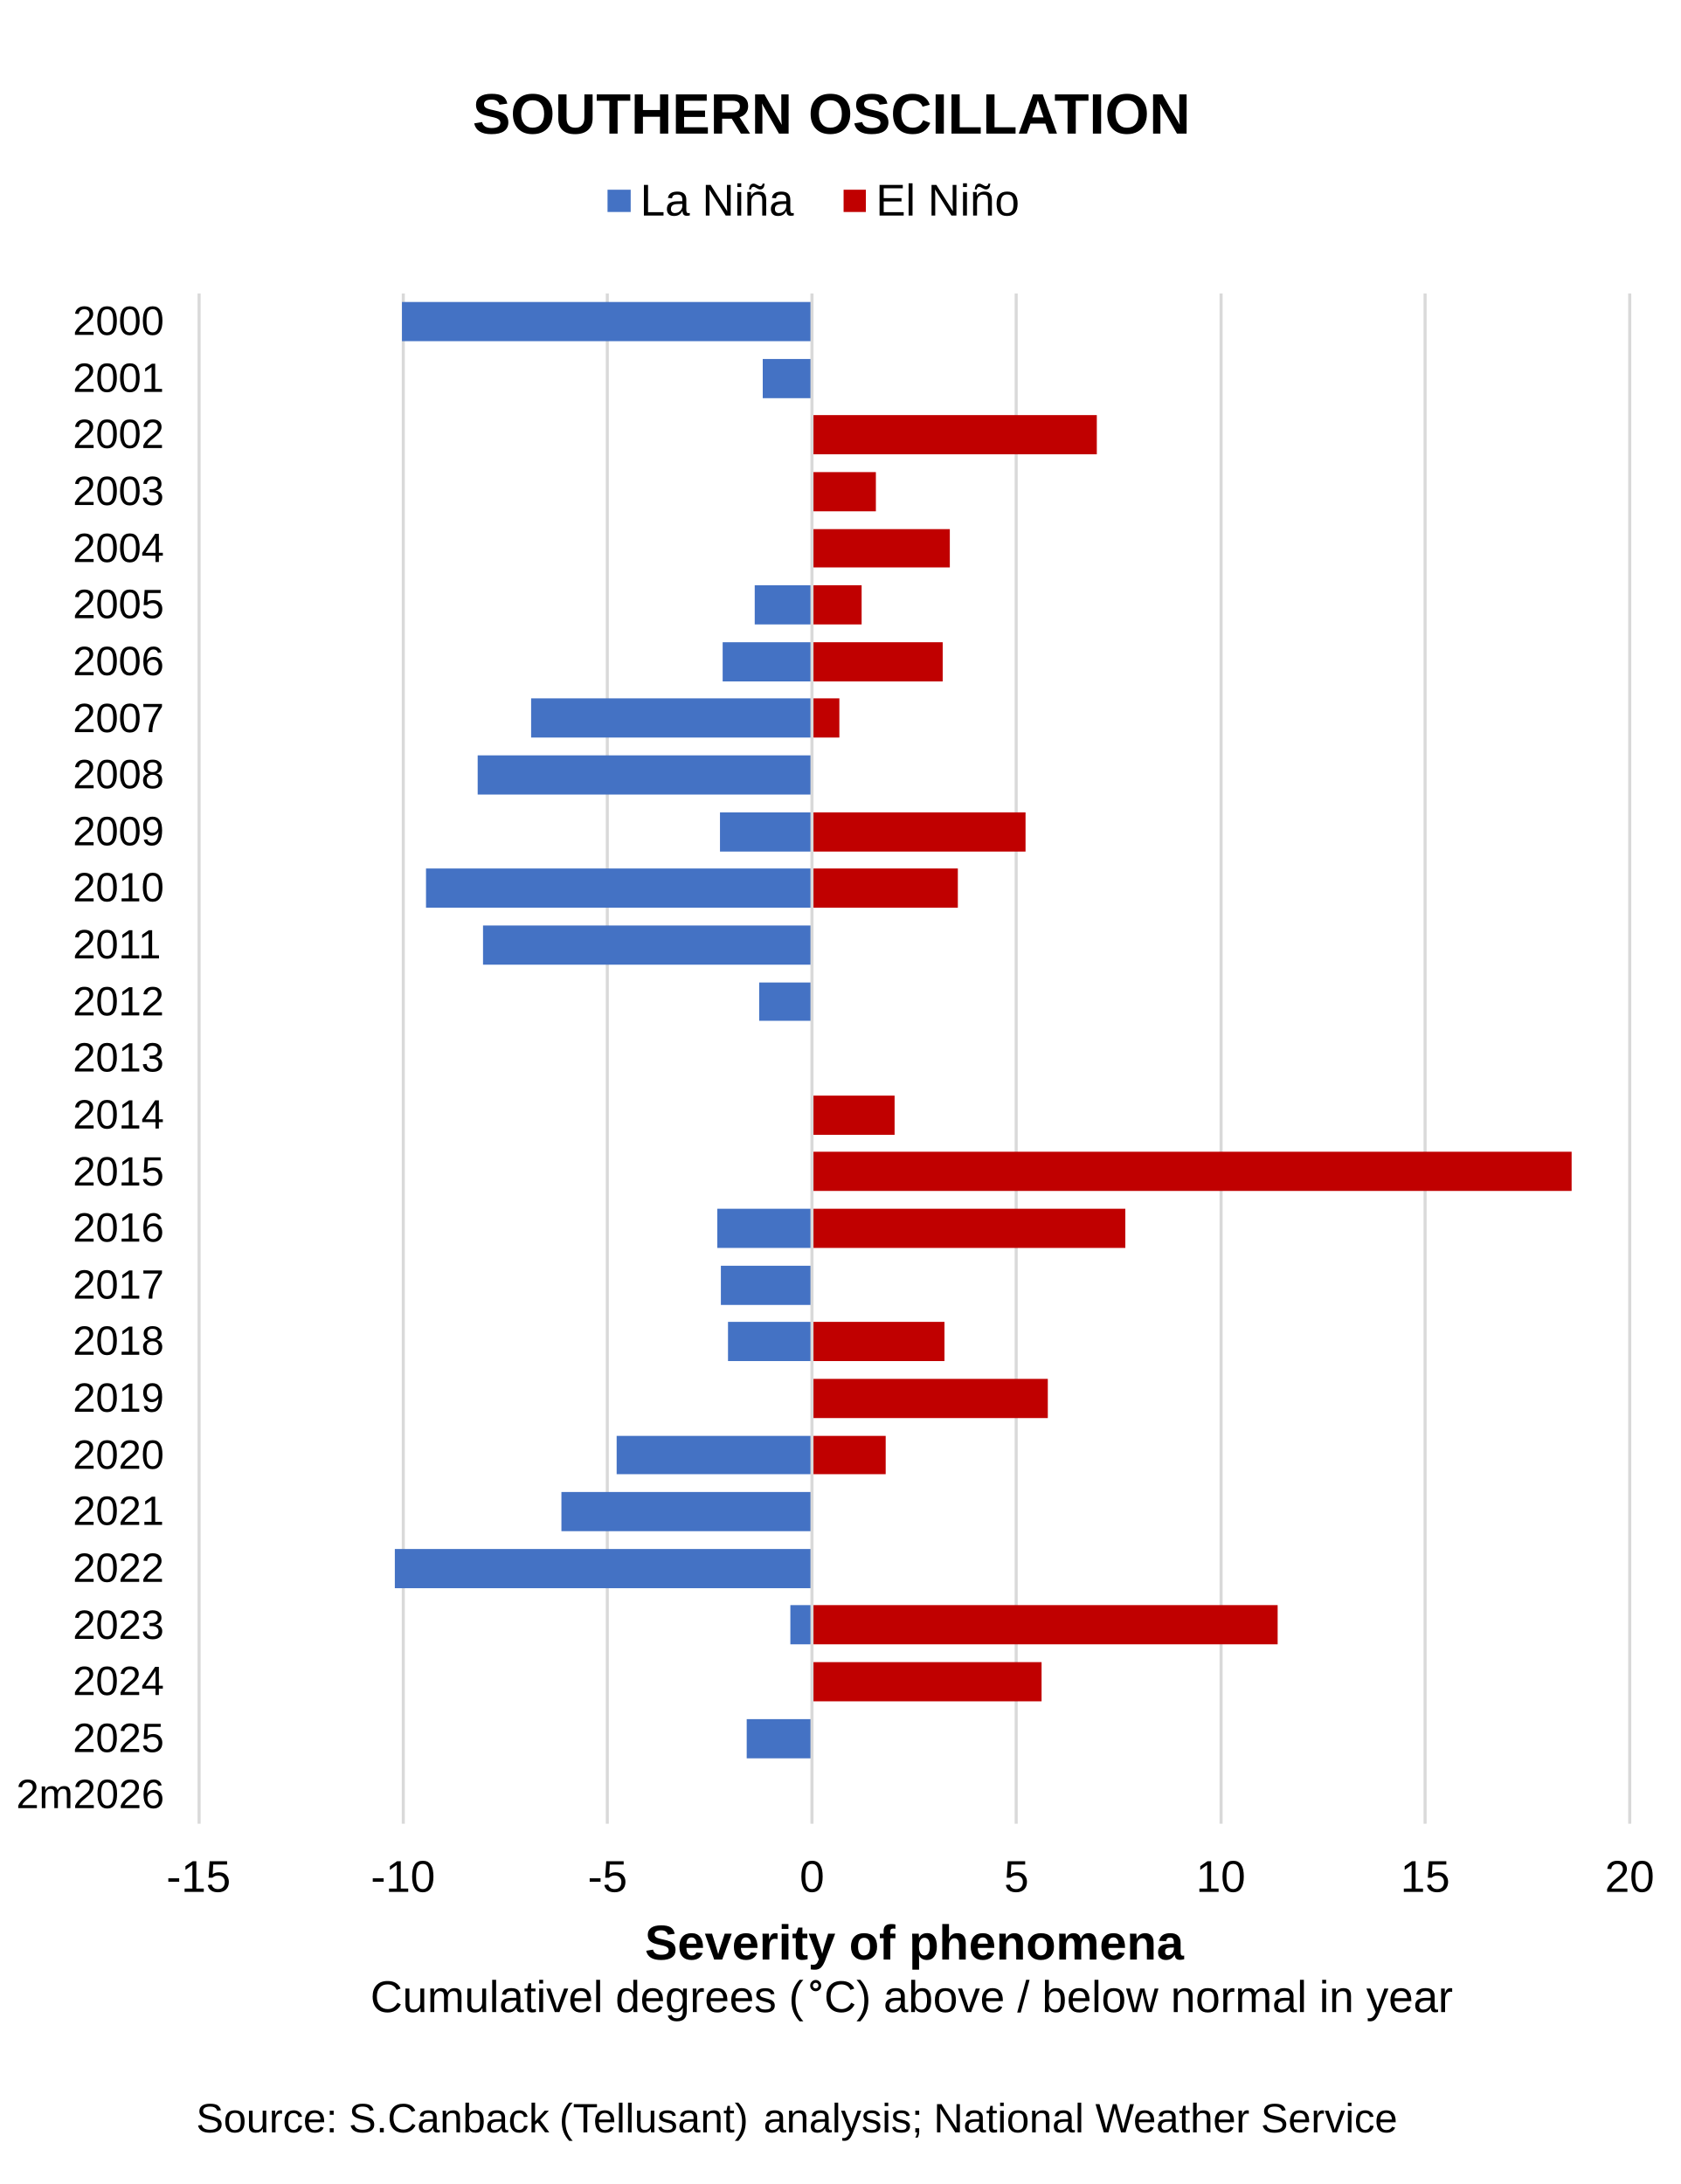
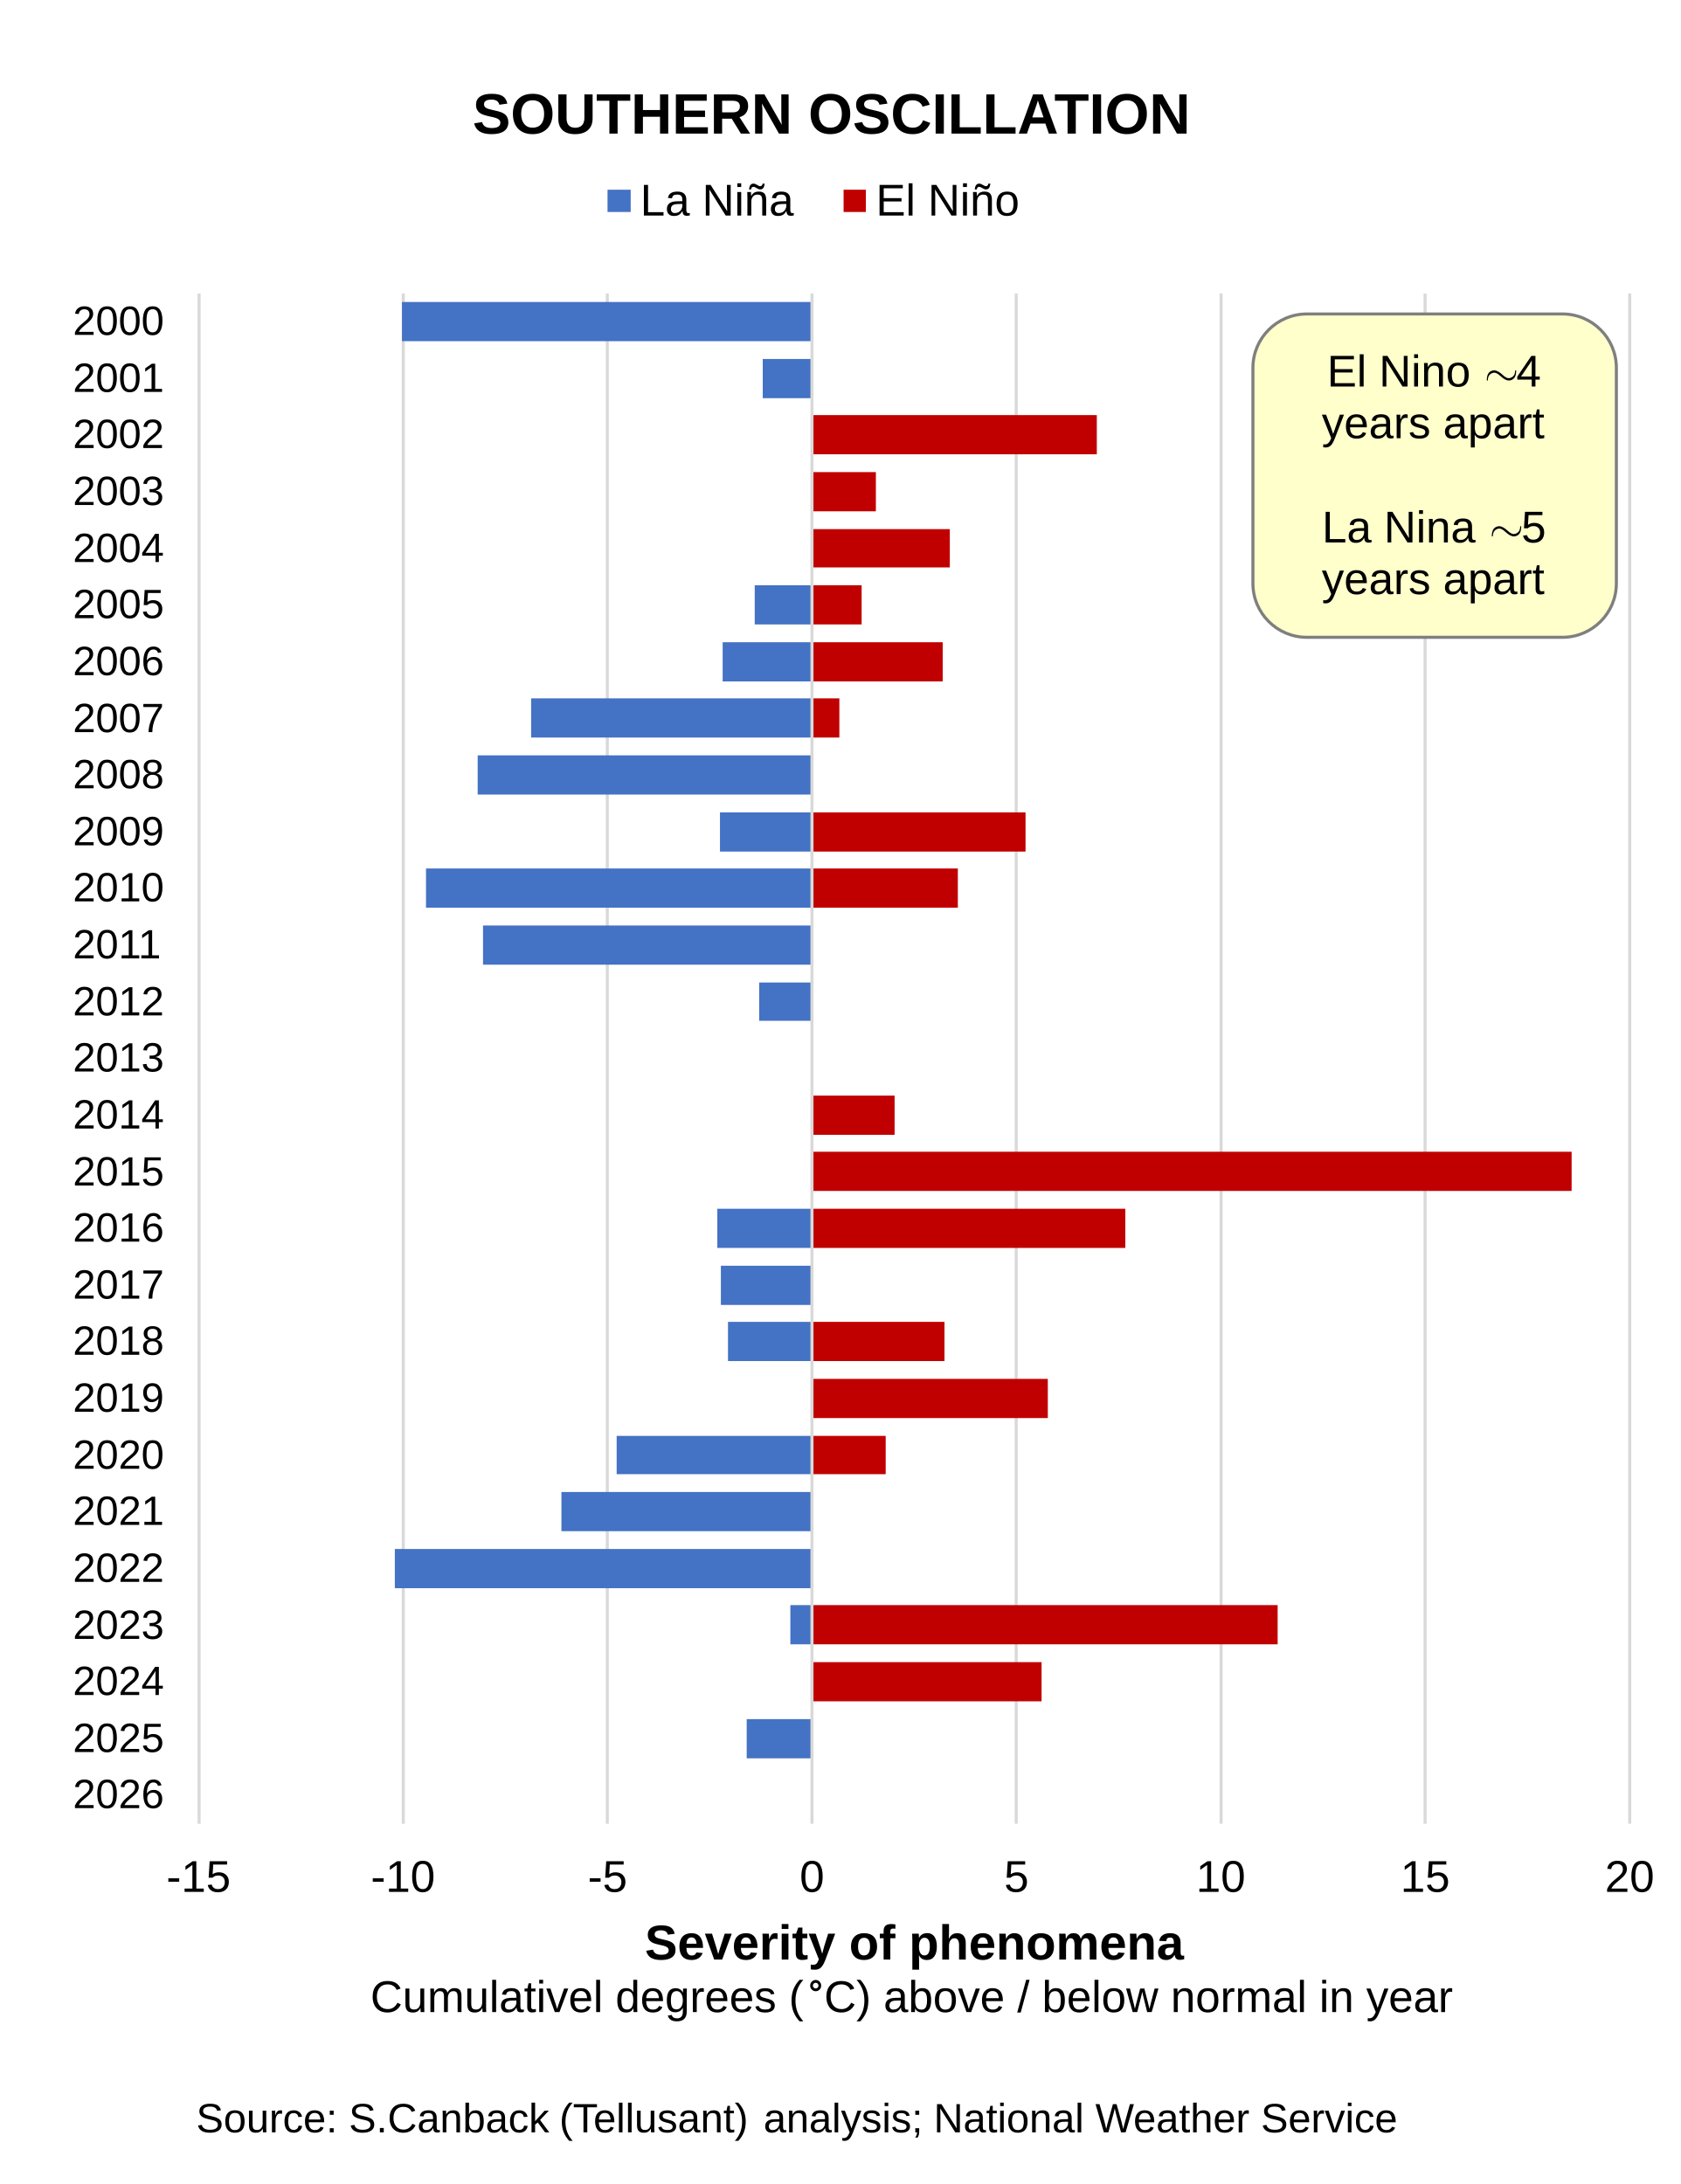
<svg xmlns="http://www.w3.org/2000/svg" width="1887" height="2452" xml:space="preserve" overflow="hidden">
  <defs>
    <clipPath id="clip0">
      <rect x="6557" y="788" width="1887" height="2452" />
    </clipPath>
  </defs>
  <g clip-path="url(#clip0)" transform="translate(-6557 -788)">
    <rect x="6557" y="788" width="1887" height="2452" fill="#FFFFFF" />
    <g>
      <path d="M6780.5 1117.5 6780.5 2835.5M7009.73 1117.5 7009.73 2835.5M7238.74 1117.5 7238.74 2835.5M7697.75 1117.5 7697.75 2835.5M7927.76 1117.5 7927.76 2835.5M8156.77 1117.5 8156.77 2835.5M8386.5 1117.5 8386.5 2835.5" stroke="#D9D9D9" stroke-width="3.438" stroke-linejoin="round" stroke-miterlimit="10" fill="none" />
    </g>
    <g>
      <path d="M7726.25 2698.09 7468.25 2698.09 7468.25 2654.09 7726.25 2654.09ZM7991.26 2634.09 7468.25 2634.09 7468.25 2590.08 7991.26 2590.08ZM7551.25 2443.08 7468.25 2443.08 7468.25 2400.08 7551.25 2400.08ZM7733.25 2380.08 7468.25 2380.08 7468.25 2336.08 7733.25 2336.08ZM7617.25 2316.08 7468.25 2316.08 7468.25 2272.07 7617.25 2272.07ZM7820.26 2189.07 7468.25 2189.07 7468.25 2145.07 7820.26 2145.07ZM8321.27 2125.07 7468.25 2125.07 7468.25 2081.07 8321.27 2081.07ZM7561.25 2062.07 7468.25 2062.07 7468.25 2018.07 7561.25 2018.07ZM7632.25 1807.06 7468.25 1807.06 7468.25 1763.06 7632.25 1763.06ZM7708.25 1744.06 7468.25 1744.06 7468.25 1700.06 7708.25 1700.06ZM7499.25 1616.05 7468.25 1616.05 7468.25 1572.05 7499.25 1572.05ZM7615.25 1553.05 7468.25 1553.05 7468.25 1509.05 7615.25 1509.05ZM7524.25 1489.05 7468.25 1489.05 7468.25 1445.05 7524.25 1445.05ZM7623.25 1425.05 7468.25 1425.05 7468.25 1382.05 7623.25 1382.05ZM7540.25 1362.04 7468.25 1362.04 7468.25 1318.04 7540.25 1318.04ZM7788.26 1298.04 7468.25 1298.04 7468.25 1254.04 7788.26 1254.04Z" fill="#C00000" />
    </g>
    <g>
      <path d="M7395.24 2762.09 7468.25 2762.09 7468.25 2718.09 7395.24 2718.09ZM7444.24 2634.09 7468.25 2634.09 7468.25 2590.08 7444.24 2590.08ZM7000.23 2571.08 7468.25 2571.08 7468.25 2527.08 7000.23 2527.08ZM7187.24 2507.08 7468.25 2507.08 7468.25 2463.08 7187.24 2463.08ZM7249.24 2443.08 7468.25 2443.08 7468.25 2400.08 7249.24 2400.08ZM7374.24 2316.08 7468.25 2316.08 7468.25 2272.07 7374.24 2272.07ZM7366.24 2253.07 7468.25 2253.07 7468.25 2209.07 7366.24 2209.07ZM7362.24 2189.07 7468.25 2189.07 7468.25 2145.07 7362.24 2145.07ZM7409.24 1934.06 7468.25 1934.06 7468.25 1891.06 7409.24 1891.06ZM7099.23 1871.06 7468.25 1871.06 7468.25 1827.06 7099.23 1827.06ZM7035.23 1807.06 7468.25 1807.06 7468.25 1763.06 7035.23 1763.06ZM7365.24 1744.06 7468.25 1744.06 7468.25 1700.06 7365.24 1700.06ZM7093.23 1680.06 7468.25 1680.06 7468.25 1636.05 7093.23 1636.05ZM7153.23 1616.05 7468.25 1616.05 7468.25 1572.05 7153.23 1572.05ZM7368.24 1553.05 7468.25 1553.05 7468.25 1509.05 7368.24 1509.05ZM7404.24 1489.05 7468.25 1489.05 7468.25 1445.05 7404.24 1445.05ZM7413.24 1235.04 7468.25 1235.04 7468.25 1191.04 7413.24 1191.04ZM7008.23 1171.04 7468.25 1171.04 7468.25 1127.04 7008.23 1127.04Z" fill="#4472C4" />
    </g>
    <g>
      <path d="M0 0 0 1718" stroke="#D9D9D9" stroke-width="3.438" stroke-linejoin="round" stroke-miterlimit="10" fill="none" fill-rule="evenodd" transform="matrix(1 0 0 -1 7468.5 2835.5)" />
    </g>
    <g>
      <text font-family="Arial,Arial_MSFontService,sans-serif" font-weight="400" font-size="50" transform="matrix(1 0 0 1 6743.75 2912)">-15</text>
    </g>
    <g>
      <text font-family="Arial,Arial_MSFontService,sans-serif" font-weight="400" font-size="50" transform="matrix(1 0 0 1 6973.24 2912)">-10</text>
    </g>
    <g>
      <text font-family="Arial,Arial_MSFontService,sans-serif" font-weight="400" font-size="50" transform="matrix(1 0 0 1 7216.76 2912)">-5</text>
    </g>
    <g>
      <text font-family="Arial,Arial_MSFontService,sans-serif" font-weight="400" font-size="50" transform="matrix(1 0 0 1 7454.65 2912)">0</text>
    </g>
    <g>
      <text font-family="Arial,Arial_MSFontService,sans-serif" font-weight="400" font-size="50" transform="matrix(1 0 0 1 7684.14 2912)">5</text>
    </g>
    <g>
      <text font-family="Arial,Arial_MSFontService,sans-serif" font-weight="400" font-size="50" transform="matrix(1 0 0 1 7899.6 2912)">10</text>
    </g>
    <g>
      <text font-family="Arial,Arial_MSFontService,sans-serif" font-weight="400" font-size="50" transform="matrix(1 0 0 1 8129.09 2912)">15</text>
    </g>
    <g>
      <text font-family="Arial,Arial_MSFontService,sans-serif" font-weight="400" font-size="50" transform="matrix(1 0 0 1 8358.58 2912)">20</text>
    </g>
    <g>
-       <text font-family="Arial,Arial_MSFontService,sans-serif" font-weight="400" font-size="46" transform="matrix(1 0 0 1 6575.16 2818)">2m2026</text>
+       <text font-family="Arial,Arial_MSFontService,sans-serif" font-weight="400" font-size="46" transform="matrix(1 0 0 1 6638.82 2818)">2026</text>
    </g>
    <g>
      <text font-family="Arial,Arial_MSFontService,sans-serif" font-weight="400" font-size="46" transform="matrix(1 0 0 1 6638.82 2755)">2025</text>
    </g>
    <g>
      <text font-family="Arial,Arial_MSFontService,sans-serif" font-weight="400" font-size="46" transform="matrix(1 0 0 1 6638.82 2691)">2024</text>
    </g>
    <g>
      <text font-family="Arial,Arial_MSFontService,sans-serif" font-weight="400" font-size="46" transform="matrix(1 0 0 1 6638.82 2628)">2023</text>
    </g>
    <g>
      <text font-family="Arial,Arial_MSFontService,sans-serif" font-weight="400" font-size="46" transform="matrix(1 0 0 1 6638.82 2564)">2022</text>
    </g>
    <g>
      <text font-family="Arial,Arial_MSFontService,sans-serif" font-weight="400" font-size="46" transform="matrix(1 0 0 1 6638.82 2500)">2021</text>
    </g>
    <g>
      <text font-family="Arial,Arial_MSFontService,sans-serif" font-weight="400" font-size="46" transform="matrix(1 0 0 1 6638.82 2437)">2020</text>
    </g>
    <g>
      <text font-family="Arial,Arial_MSFontService,sans-serif" font-weight="400" font-size="46" transform="matrix(1 0 0 1 6638.82 2373)">2019</text>
    </g>
    <g>
      <text font-family="Arial,Arial_MSFontService,sans-serif" font-weight="400" font-size="46" transform="matrix(1 0 0 1 6638.82 2309)">2018</text>
    </g>
    <g>
      <text font-family="Arial,Arial_MSFontService,sans-serif" font-weight="400" font-size="46" transform="matrix(1 0 0 1 6638.82 2246)">2017</text>
    </g>
    <g>
      <text font-family="Arial,Arial_MSFontService,sans-serif" font-weight="400" font-size="46" transform="matrix(1 0 0 1 6638.82 2182)">2016</text>
    </g>
    <g>
      <text font-family="Arial,Arial_MSFontService,sans-serif" font-weight="400" font-size="46" transform="matrix(1 0 0 1 6638.82 2119)">2015</text>
    </g>
    <g>
      <text font-family="Arial,Arial_MSFontService,sans-serif" font-weight="400" font-size="46" transform="matrix(1 0 0 1 6638.82 2055)">2014</text>
    </g>
    <g>
      <text font-family="Arial,Arial_MSFontService,sans-serif" font-weight="400" font-size="46" transform="matrix(1 0 0 1 6638.82 1991)">2013</text>
    </g>
    <g>
      <text font-family="Arial,Arial_MSFontService,sans-serif" font-weight="400" font-size="46" transform="matrix(1 0 0 1 6638.82 1928)">2012</text>
    </g>
    <g>
      <text font-family="Arial,Arial_MSFontService,sans-serif" font-weight="400" font-size="46" transform="matrix(1 0 0 1 6638.82 1864)">2011</text>
    </g>
    <g>
      <text font-family="Arial,Arial_MSFontService,sans-serif" font-weight="400" font-size="46" transform="matrix(1 0 0 1 6638.82 1800)">2010</text>
    </g>
    <g>
      <text font-family="Arial,Arial_MSFontService,sans-serif" font-weight="400" font-size="46" transform="matrix(1 0 0 1 6638.82 1737)">2009</text>
    </g>
    <g>
      <text font-family="Arial,Arial_MSFontService,sans-serif" font-weight="400" font-size="46" transform="matrix(1 0 0 1 6638.82 1673)">2008</text>
    </g>
    <g>
      <text font-family="Arial,Arial_MSFontService,sans-serif" font-weight="400" font-size="46" transform="matrix(1 0 0 1 6638.82 1610)">2007</text>
    </g>
    <g>
      <text font-family="Arial,Arial_MSFontService,sans-serif" font-weight="400" font-size="46" transform="matrix(1 0 0 1 6638.82 1546)">2006</text>
    </g>
    <g>
      <text font-family="Arial,Arial_MSFontService,sans-serif" font-weight="400" font-size="46" transform="matrix(1 0 0 1 6638.82 1482)">2005</text>
    </g>
    <g>
      <text font-family="Arial,Arial_MSFontService,sans-serif" font-weight="400" font-size="46" transform="matrix(1 0 0 1 6638.82 1419)">2004</text>
    </g>
    <g>
      <text font-family="Arial,Arial_MSFontService,sans-serif" font-weight="400" font-size="46" transform="matrix(1 0 0 1 6638.82 1355)">2003</text>
    </g>
    <g>
      <text font-family="Arial,Arial_MSFontService,sans-serif" font-weight="400" font-size="46" transform="matrix(1 0 0 1 6638.82 1291)">2002</text>
    </g>
    <g>
      <text font-family="Arial,Arial_MSFontService,sans-serif" font-weight="400" font-size="46" transform="matrix(1 0 0 1 6638.82 1228)">2001</text>
    </g>
    <g>
      <text font-family="Arial,Arial_MSFontService,sans-serif" font-weight="400" font-size="46" transform="matrix(1 0 0 1 6638.82 1164)">2000</text>
    </g>
    <g>
      <text font-family="Arial,Arial_MSFontService,sans-serif" font-weight="700" font-size="55" transform="matrix(1 0 0 1 7280.83 2988)">Severity of phenomena</text>
    </g>
    <g>
      <text font-family="Arial,Arial_MSFontService,sans-serif" font-weight="400" font-size="50" transform="matrix(1 0 0 1 6972.78 3047)">Cumulativel degrees (</text>
    </g>
    <g>
      <text font-family="Roboto,Roboto_MSFontService,sans-serif" font-weight="400" font-size="50" transform="matrix(1 0 0 1 7463.29 3047)">°</text>
    </g>
    <g>
      <text font-family="Arial,Arial_MSFontService,sans-serif" font-weight="400" font-size="50" transform="matrix(1 0 0 1 7482.13 3047)">C) above / below normal in year</text>
    </g>
    <g>
      <text font-family="Arial,Arial_MSFontService,sans-serif" font-weight="700" font-size="64" transform="matrix(1 0 0 1 7087.46 938)">SOUTHERN OSCILLATION</text>
    </g>
    <g>
      <rect x="7239" y="1001" width="26" height="25" fill="#4472C4" />
    </g>
    <g>
      <text font-family="Arial,Arial_MSFontService,sans-serif" font-weight="400" font-size="50" transform="matrix(1 0 0 1 7275.72 1030)">La Niña</text>
    </g>
    <g>
      <rect x="7504" y="1001" width="25" height="25" fill="#C00000" />
    </g>
    <g>
      <text font-family="Arial,Arial_MSFontService,sans-serif" font-weight="400" font-size="50" transform="matrix(1 0 0 1 7540.27 1030)">El Niño</text>
    </g>
    <g>
      <g>
        <text font-family="Arial,Arial_MSFontService,sans-serif" font-weight="400" font-size="46" transform="matrix(1 0 0 1 6777.24 3182)">Source: S.Canback</text>
      </g>
    </g>
    <g>
      <g>
        <text font-family="Arial,Arial_MSFontService,sans-serif" font-weight="400" font-size="46" transform="matrix(1 0 0 1 7184.84 3182)">(</text>
      </g>
    </g>
    <g>
      <g>
        <text font-family="Arial,Arial_MSFontService,sans-serif" font-weight="400" font-size="46" transform="matrix(1 0 0 1 7200.1 3182)">Tellusant)</text>
      </g>
    </g>
    <g>
      <g>
        <text font-family="Arial,Arial_MSFontService,sans-serif" font-weight="400" font-size="46" transform="matrix(1 0 0 1 7414.05 3182)">analysis; </text>
      </g>
    </g>
    <g>
      <g>
        <text font-family="Arial,Arial_MSFontService,sans-serif" font-weight="400" font-size="46" transform="matrix(1 0 0 1 7605.08 3182)">National Weather Service</text>
      </g>
    </g>
+     <path d="M7963.5 1201C7963.5 1167.59 7990.59 1140.5 8024 1140.5L8311 1140.5C8344.41 1140.5 8371.5 1167.59 8371.5 1201L8371.5 1443C8371.5 1476.41 8344.41 1503.5 8311 1503.5L8024 1503.5C7990.59 1503.5 7963.5 1476.41 7963.5 1443Z" stroke="#7F7F7F" stroke-width="3.438" stroke-miterlimit="8" fill="#FFFFCC" fill-rule="evenodd" />
+     <text font-family="Arial,Arial_MSFontService,sans-serif" font-weight="400" font-size="50" transform="matrix(1 0 0 1 8046.68 1222)">El Nino </text>
+     <text font-family="Cambria Math,Cambria Math_MSFontService,sans-serif" font-weight="400" font-size="50" transform="matrix(1 0 0 1 8223.23 1222)">∼</text>
+     <text font-family="Arial,Arial_MSFontService,sans-serif" font-weight="400" font-size="50" transform="matrix(1 0 0 1 8259.14 1222)">4 </text>
+     <text font-family="Arial,Arial_MSFontService,sans-serif" font-weight="400" font-size="50" transform="matrix(1 0 0 1 8040.79 1280)">years apart</text>
+     <text font-family="Arial,Arial_MSFontService,sans-serif" font-weight="400" font-size="50" transform="matrix(1 0 0 1 8041.05 1397)">La Nina </text>
+     <text font-family="Cambria Math,Cambria Math_MSFontService,sans-serif" font-weight="400" font-size="50" transform="matrix(1 0 0 1 8228.87 1397)">∼</text>
+     <text font-family="Arial,Arial_MSFontService,sans-serif" font-weight="400" font-size="50" transform="matrix(1 0 0 1 8264.78 1397)">5 </text>
+     <g>
+       <text font-family="Arial,Arial_MSFontService,sans-serif" font-weight="400" font-size="50" transform="matrix(1 0 0 1 8040.79 1455)">years apart</text>
+     </g>
  </g>
</svg>
